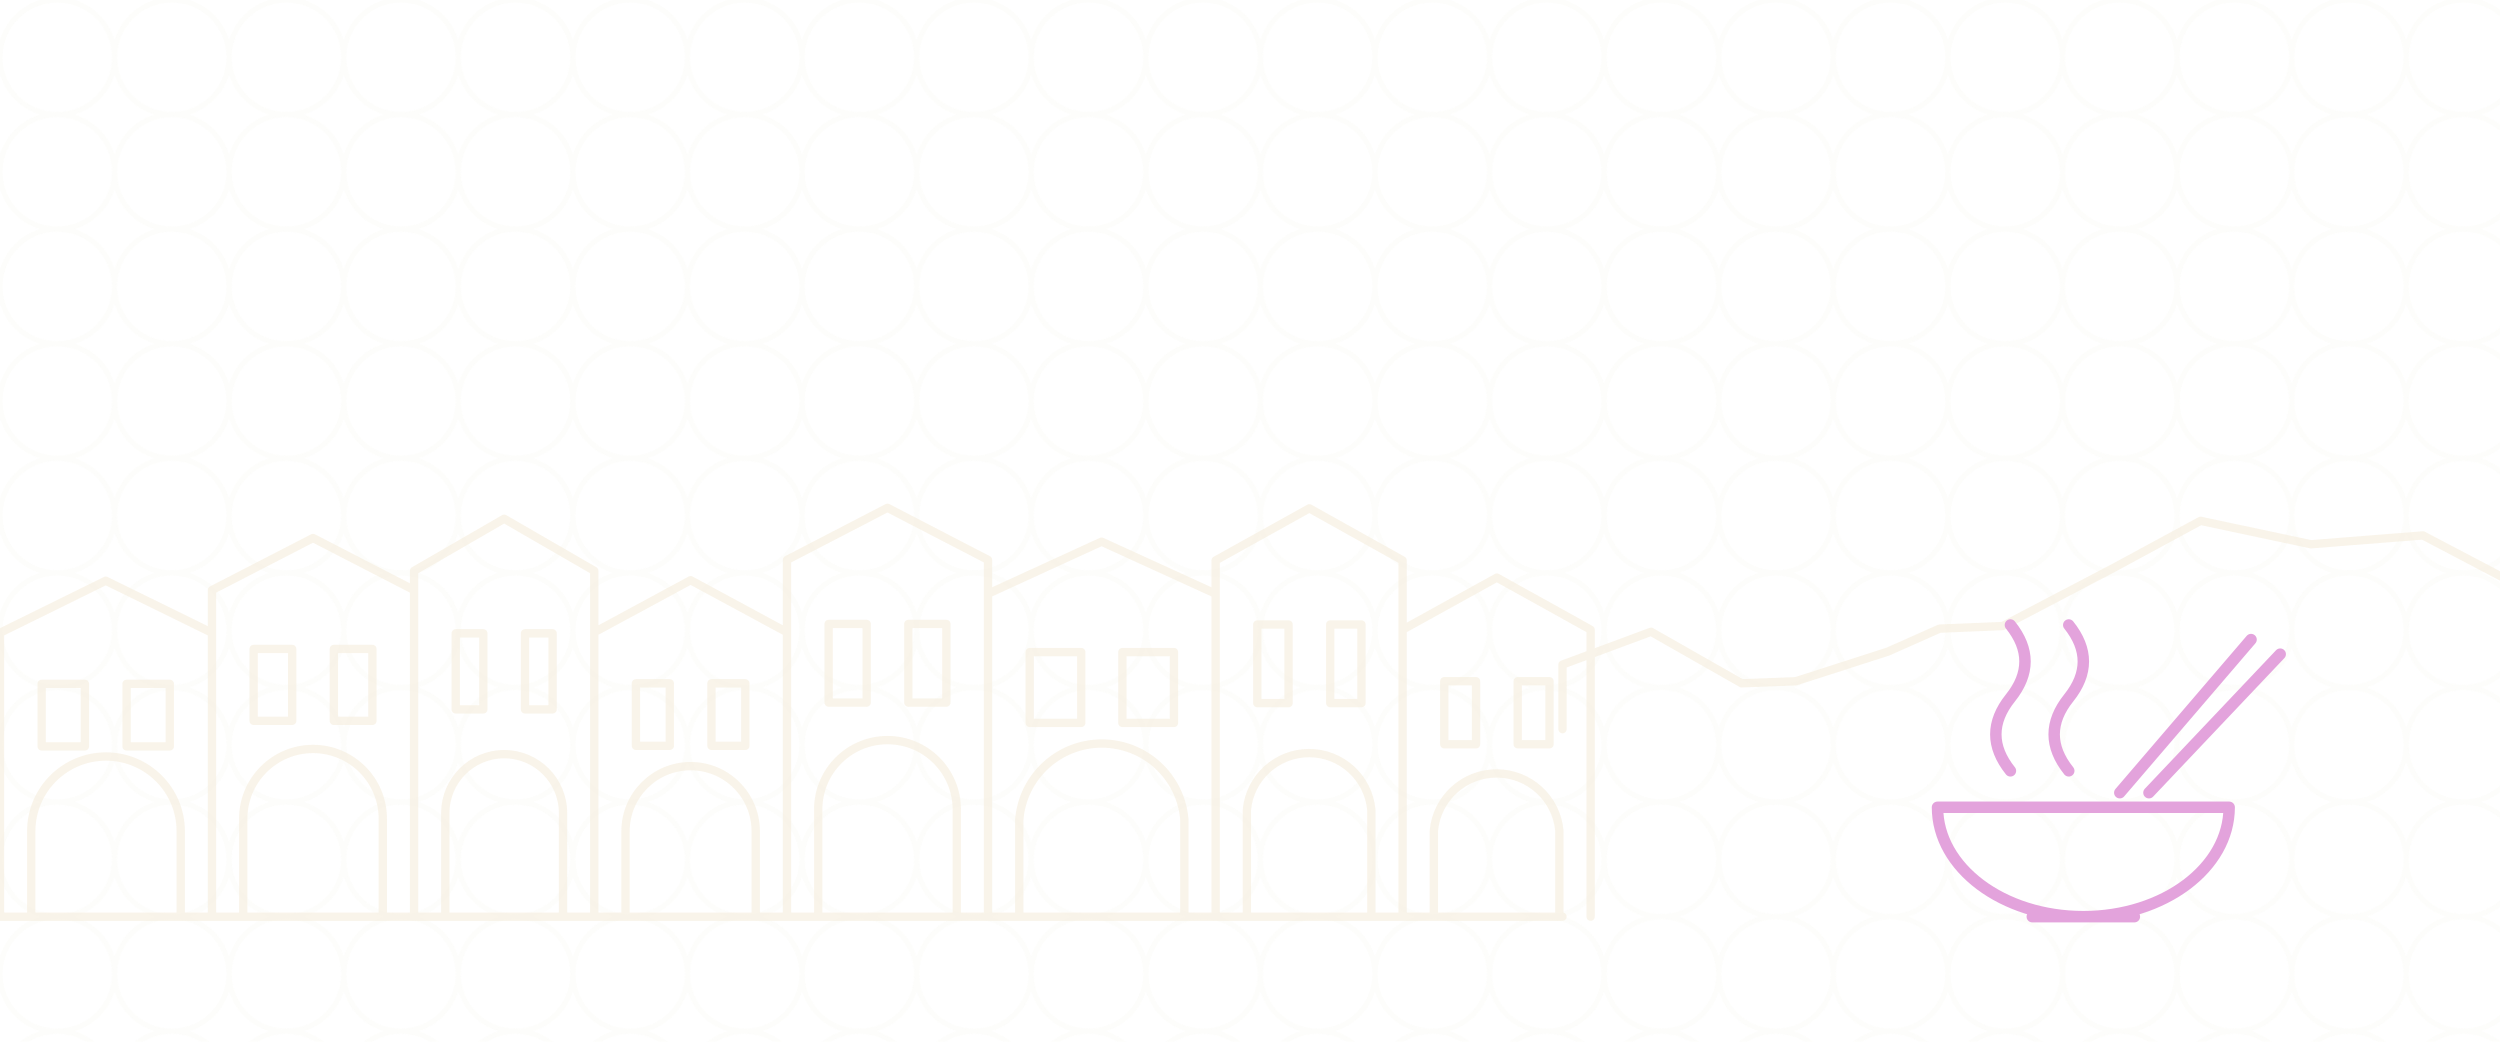
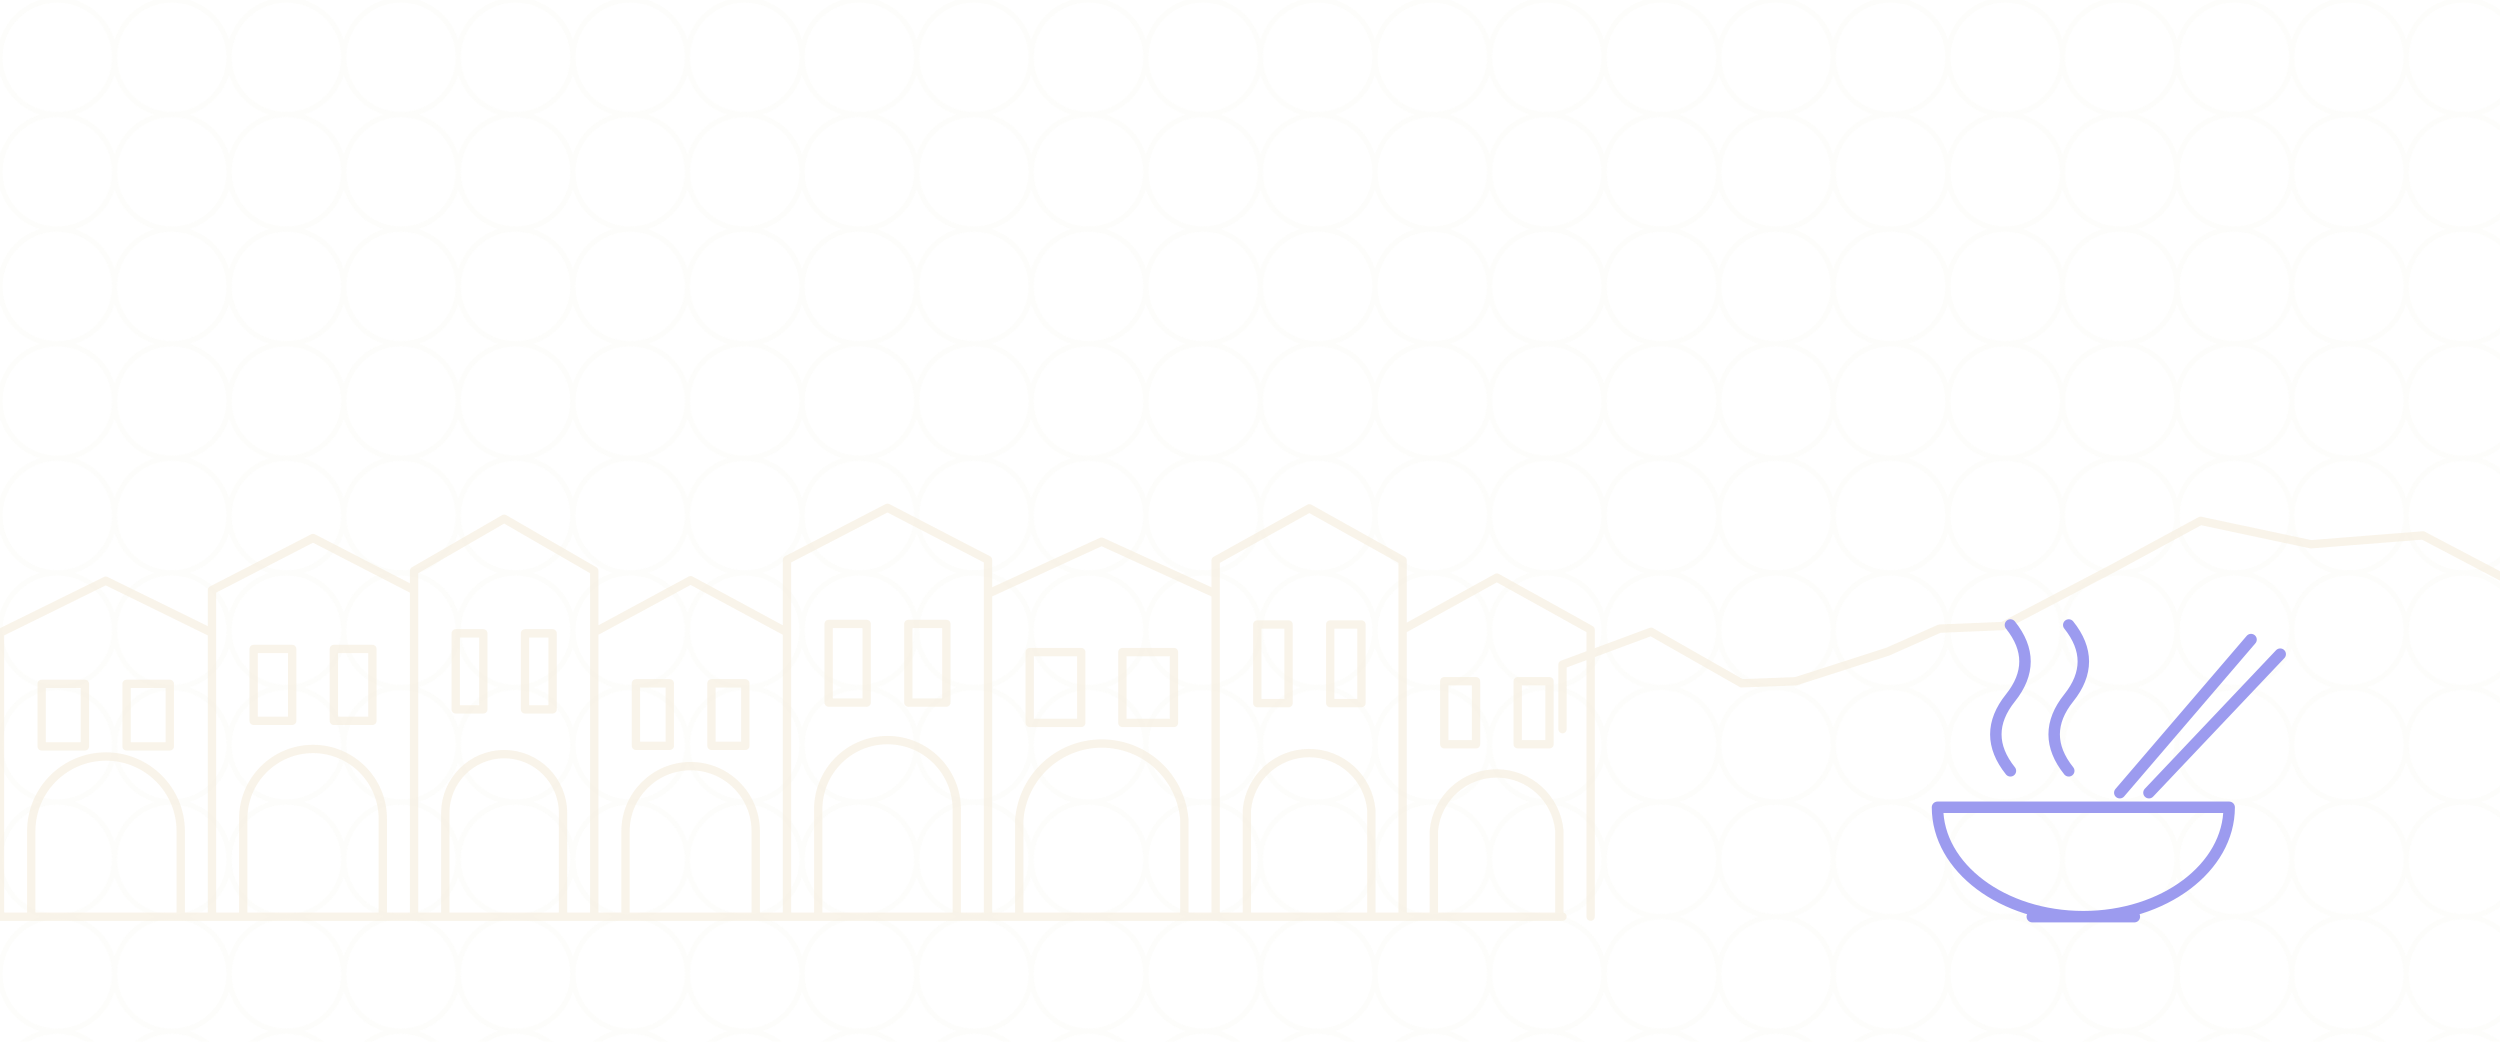
<svg xmlns="http://www.w3.org/2000/svg" viewBox="0 0 480 200" width="480" height="200" preserveAspectRatio="xMidYMax slice">
-   <style>.p{fill:none;stroke:#F5EEDF;stroke-opacity:0.13;stroke-width:1}.g{fill:none;stroke:#F5EEDF;stroke-opacity:0.16;stroke-width:1;stroke-linecap:round}.l{fill:none;stroke:#F5EEDF;stroke-opacity:0.66;stroke-width:1.6;stroke-linecap:round;stroke-linejoin:round}.a{fill:none;stroke:#E3A3DC;stroke-width:2.2;stroke-linecap:round;stroke-linejoin:round}.f{fill:#E3A3DC;fill-opacity:.9}@media (prefers-color-scheme:dark){.l{stroke-opacity:.56}.p{stroke-opacity:.1}}</style>
+   <style>.p{fill:none;stroke:#F5EEDF;stroke-opacity:0.13;stroke-width:1}.g{fill:none;stroke:#F5EEDF;stroke-opacity:0.16;stroke-width:1;stroke-linecap:round}.l{fill:none;stroke:#F5EEDF;stroke-opacity:0.66;stroke-width:1.6;stroke-linecap:round;stroke-linejoin:round}.a{fill:none;stroke:#9C9BEF;stroke-width:2.2;stroke-linecap:round;stroke-linejoin:round}.f{fill:#9C9BEF;fill-opacity:.9}@media (prefers-color-scheme:dark){.l{stroke-opacity:.56}.p{stroke-opacity:.1}}</style>
  <defs>
    <pattern id="t" width="22" height="22" patternUnits="userSpaceOnUse">
      <path class="p" d="M0 11A11 11 0 0 1 11 0A11 11 0 0 1 22 11A11 11 0 0 1 11 22A11 11 0 0 1 0 11ZM11 11h0" />
    </pattern>
  </defs>
  <rect width="480" height="200" fill="url(#t)" />
  <path class="l" d="M0 176H300M0 176V121.5L20.3 111.5L40.7 121.5V176M6 176V159.6A14.3 14.3 0 0 1 34.7 159.6V176M8 131.3h8.3v12h-8.3zM24.3 131.3h8.3v12h-8.3zM40.7 176V113.3L60.1 103.3L79.5 113.3V176M46.7 176V157.2A13.4 13.4 0 0 1 73.5 157.2V176M48.7 124.6h7.4v13.8h-7.4zM64.1 124.6h7.4v13.8h-7.4zM79.5 176V109.6L96.8 99.6L114.1 109.6V176M85.5 176V156.1A11.3 11.3 0 0 1 108.1 156.1V176M87.5 121.6h5.3v14.6h-5.3zM100.8 121.6h5.3v14.6h-5.3zM114.1 176V121.4L132.6 111.4L151.1 121.4V176M120.1 176V159.6A12.5 12.5 0 0 1 145.1 159.6V176M122.1 131.2h6.5v12h-6.5zM136.6 131.2h6.5v12h-6.5zM151.1 176V107.5L170.4 97.5L189.7 107.5V176M157.1 176V155.4A13.3 13.3 0 0 1 183.7 155.4V176M159.1 119.8h7.3v15.1h-7.3zM174.4 119.8h7.3v15.1h-7.3zM189.7 176V114L211.5 104L233.4 114V176M195.7 176V157.4A15.9 15.9 0 0 1 227.4 157.4V176M197.7 125.2h9.9v13.6h-9.9zM215.5 125.2h9.9v13.6h-9.9zM233.4 176V107.6L251.4 97.6L269.3 107.6V176M239.4 176V155.5A12 12 0 0 1 263.3 155.5V176M241.4 119.9h6v15.1h-6zM255.4 119.9h6v15.1h-6zM269.3 176V120.9L287.4 110.9L305.4 120.9V176M275.3 176V159.5A12.1 12.1 0 0 1 299.4 159.5V176M277.3 130.8h6.1v12.1h-6.1zM291.4 130.8h6.1v12.1h-6.1zM300 140L300 127.6L317 121.3L334.4 131.2L344.8 130.8L362.5 125.1L372.4 120.7L384.5 120.2L405.7 109.1L422.5 100L443.7 104.5L465.2 102.8L486.9 114.2" />
  <path class="a" d="M372 155H428A28 21 0 0 1 372 155ZM390.2 176h19.6M407 152.2L432.2 122.8M412.6 152.2L437.8 125.6M386 148q-5.6 -7 0 -14t0 -14M397.2 148q-5.6 -7 0 -14t0 -14" />
</svg>
